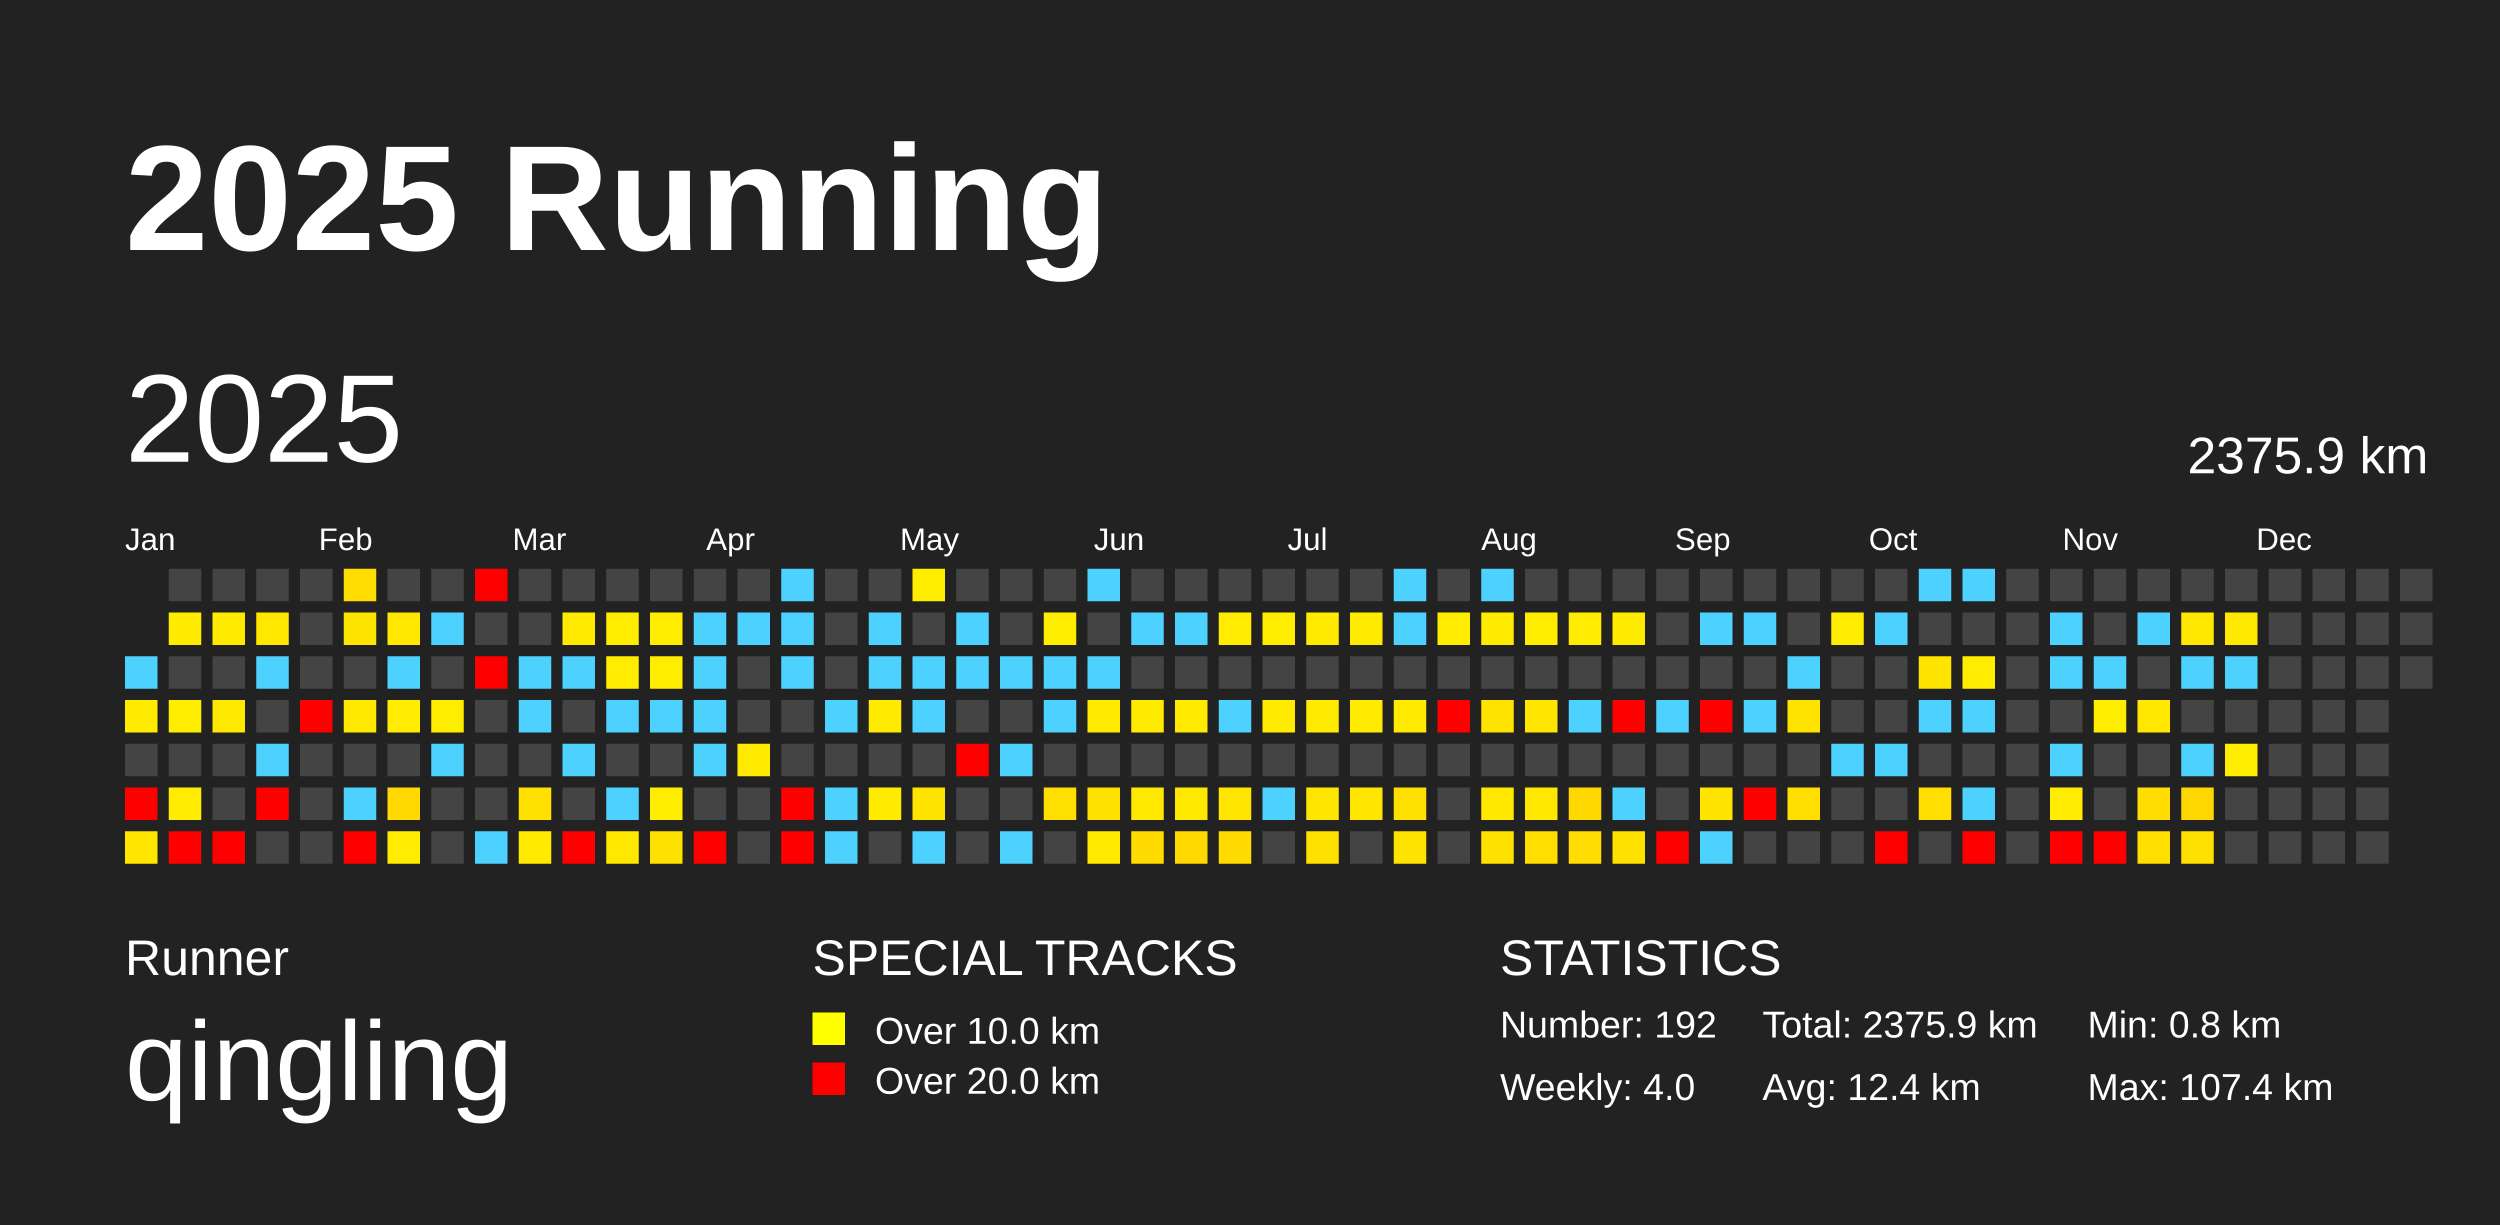
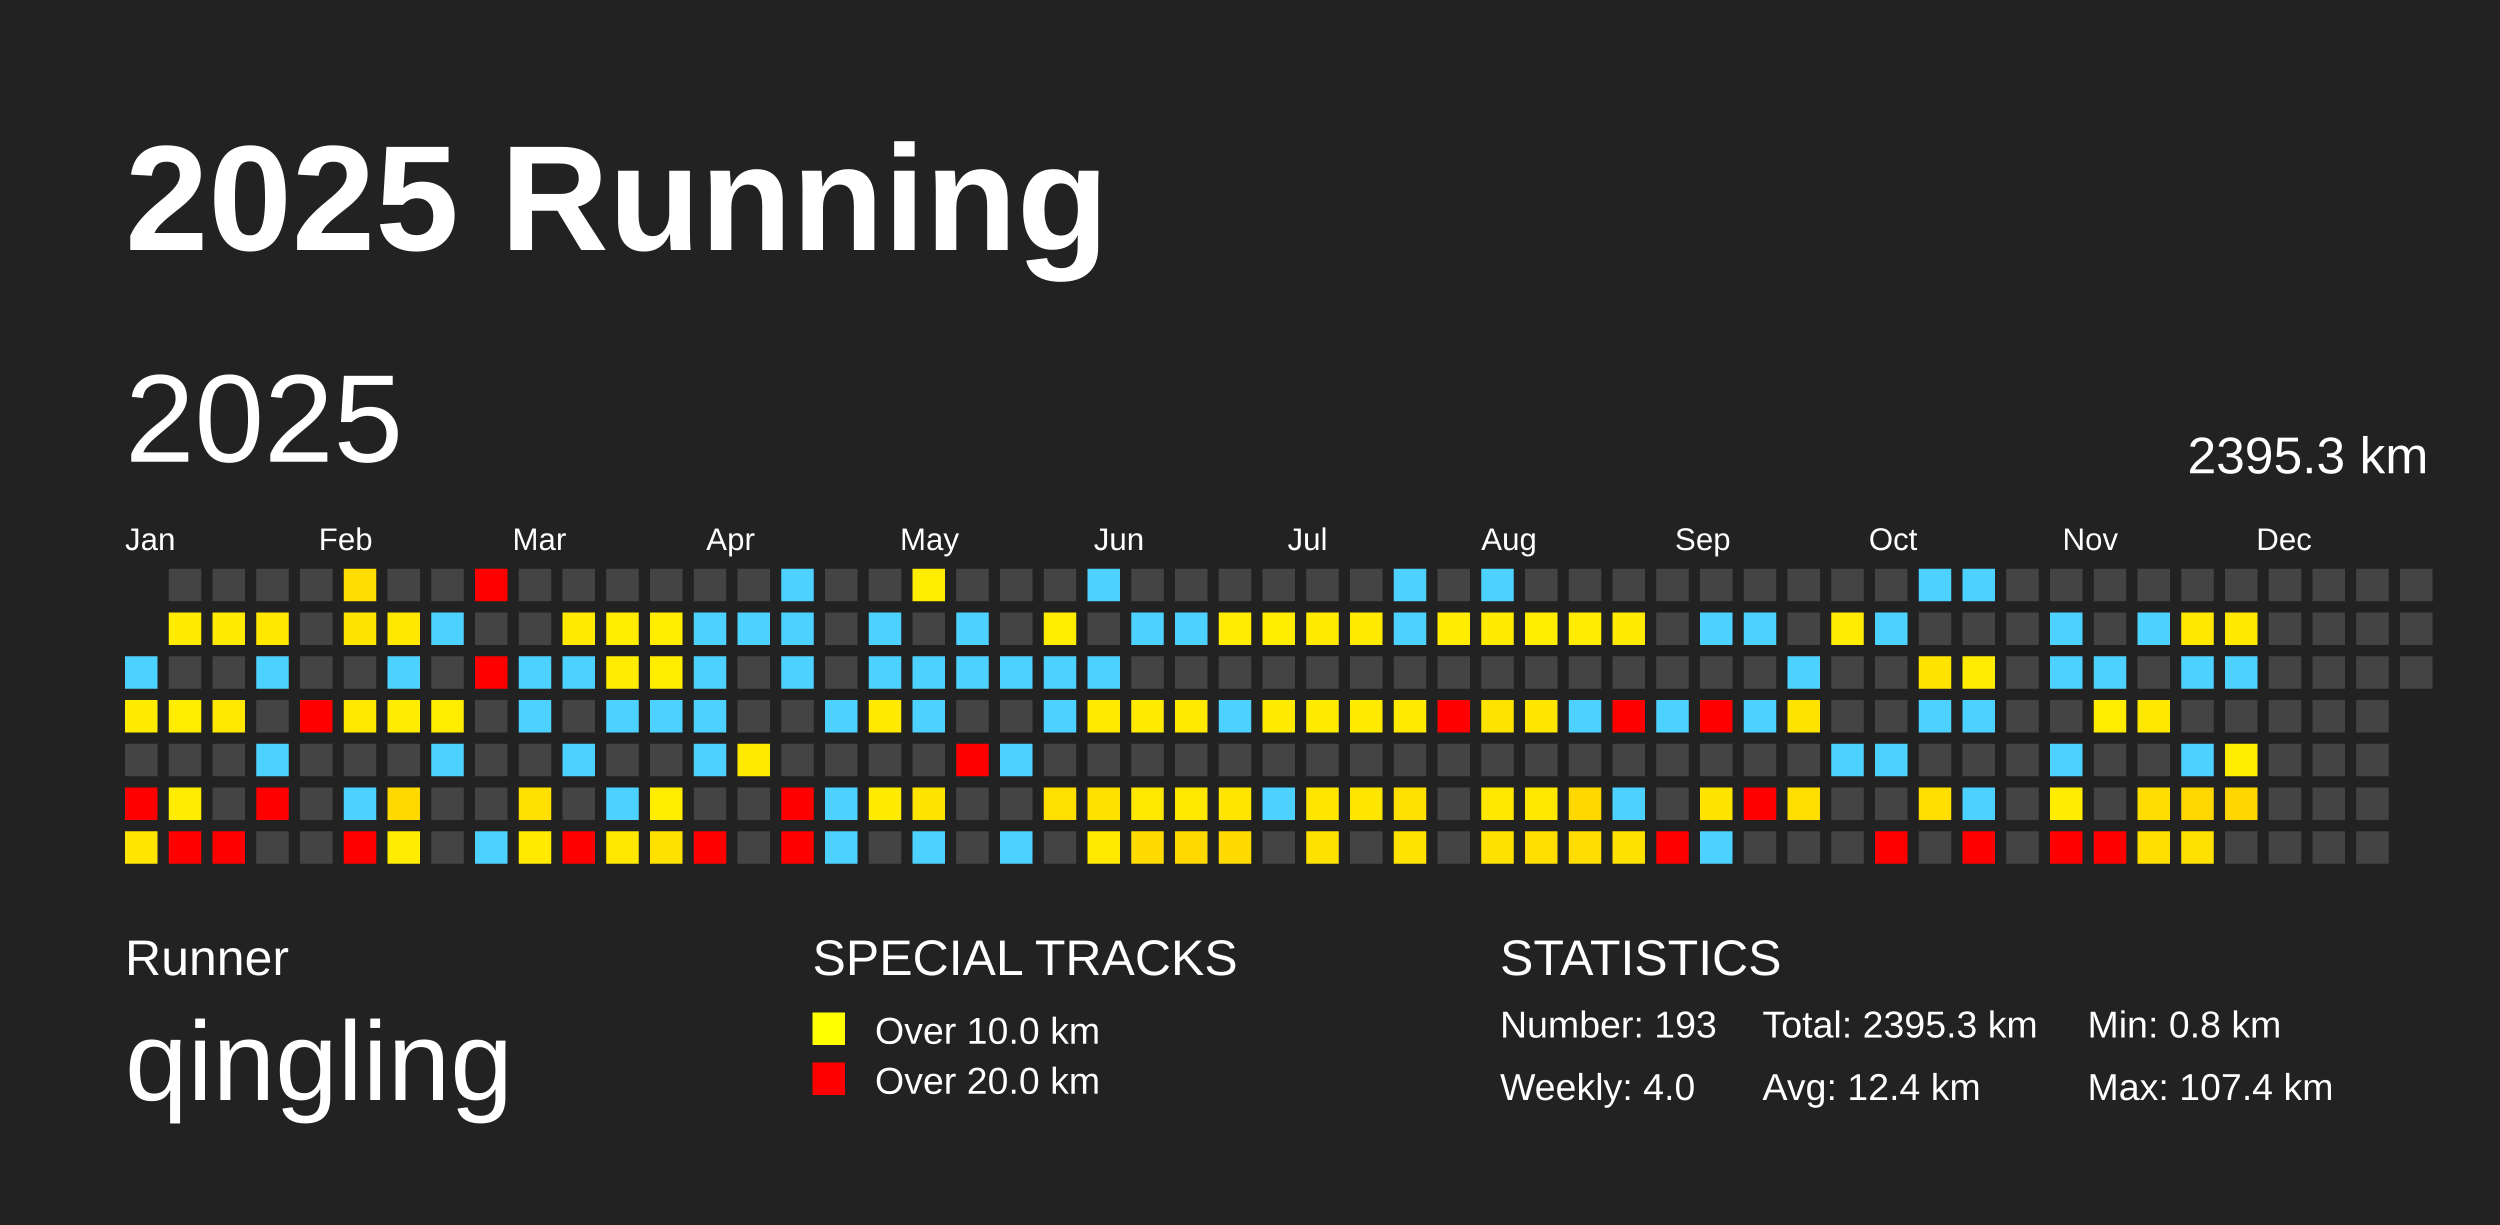
<svg xmlns="http://www.w3.org/2000/svg" baseProfile="full" height="98mm" version="1.1" viewBox="0,0,200,98" width="200mm">
  <defs />
  <rect fill="#222222" height="98" width="200" x="0" y="0" />
  <text fill="#FFFFFF" style="font-size:12px; font-family:Arial; font-weight:bold;" x="10" y="20">2025 Running</text>
  <text fill="#FFFFFF" style="font-size:4px; font-family:Arial" x="10" y="78">Runner</text>
  <text fill="#FFFFFF" style="font-size:9px; font-family:Arial" x="10" y="88">qingling</text>
  <text fill="#FFFFFF" style="font-size:4px; font-family:Arial" x="65" y="78">SPECIAL TRACKS</text>
  <rect fill="yellow" height="2.6" width="2.6" x="65" y="81" />
  <text fill="#FFFFFF" style="font-size:3px; font-family:Arial" x="70" y="83.5">Over 10.0 km</text>
  <rect fill="red" height="2.6" width="2.6" x="65" y="85" />
  <text fill="#FFFFFF" style="font-size:3px; font-family:Arial" x="70" y="87.5">Over 20.0 km</text>
  <text fill="#FFFFFF" style="font-size:4px; font-family:Arial" x="120" y="78">STATISTICS</text>
-   <text fill="#FFFFFF" style="font-size:3px; font-family:Arial" x="120" y="83">Number: 192</text>
+   <text fill="#FFFFFF" style="font-size:3px; font-family:Arial" x="120" y="83">Number: 193</text>
  <text fill="#FFFFFF" style="font-size:3px; font-family:Arial" x="120" y="88">Weekly: 4.0</text>
-   <text fill="#FFFFFF" style="font-size:3px; font-family:Arial" x="141" y="83">Total: 2375.9 km</text>
+   <text fill="#FFFFFF" style="font-size:3px; font-family:Arial" x="141" y="83">Total: 2395.3 km</text>
  <text fill="#FFFFFF" style="font-size:3px; font-family:Arial" x="141" y="88">Avg: 12.4 km</text>
  <text fill="#FFFFFF" style="font-size:3px; font-family:Arial" x="167" y="83">Min: 0.8 km</text>
  <text fill="#FFFFFF" style="font-size:3px; font-family:Arial" x="167" y="88">Max: 107.4 km</text>
  <text dominant-baseline="hanging" fill="#FFFFFF" style="font-size:10.0px; font-family:Arial;" x="10" y="30">2025</text>
-   <text dominant-baseline="hanging" fill="#FFFFFF" style="font-size:4.125px; font-family:Arial;" x="175" y="35">2375.9 km</text>
+   <text dominant-baseline="hanging" fill="#FFFFFF" style="font-size:4.125px; font-family:Arial;" x="175" y="35">2395.3 km</text>
  <text fill="#FFFFFF" style="font-size:2.5px; font-family:Arial" x="10.0" y="44">Jan</text>
  <text fill="#FFFFFF" style="font-size:2.5px; font-family:Arial" x="25.5" y="44">Feb</text>
  <text fill="#FFFFFF" style="font-size:2.5px; font-family:Arial" x="41.0" y="44">Mar</text>
  <text fill="#FFFFFF" style="font-size:2.5px; font-family:Arial" x="56.5" y="44">Apr</text>
  <text fill="#FFFFFF" style="font-size:2.5px; font-family:Arial" x="72.0" y="44">May</text>
  <text fill="#FFFFFF" style="font-size:2.5px; font-family:Arial" x="87.5" y="44">Jun</text>
  <text fill="#FFFFFF" style="font-size:2.5px; font-family:Arial" x="103.0" y="44">Jul</text>
  <text fill="#FFFFFF" style="font-size:2.5px; font-family:Arial" x="118.5" y="44">Aug</text>
  <text fill="#FFFFFF" style="font-size:2.5px; font-family:Arial" x="134.0" y="44">Sep</text>
  <text fill="#FFFFFF" style="font-size:2.5px; font-family:Arial" x="149.5" y="44">Oct</text>
  <text fill="#FFFFFF" style="font-size:2.5px; font-family:Arial" x="165.0" y="44">Nov</text>
  <text fill="#FFFFFF" style="font-size:2.5px; font-family:Arial" x="180.5" y="44">Dec</text>
  <rect fill="#4dd2ff" height="2.6" width="2.6" x="10.0" y="52.5" />
  <rect fill="#ffeb00" height="2.6" width="2.6" x="10.0" y="56.0" />
  <rect fill="#444444" height="2.6" width="2.6" x="10.0" y="59.5" />
  <rect fill="red" height="2.6" width="2.6" x="10.0" y="63.0" />
  <rect fill="#ffe500" height="2.6" width="2.6" x="10.0" y="66.5" />
  <rect fill="#444444" height="2.6" width="2.6" x="13.5" y="45.5" />
  <rect fill="#ffeb00" height="2.6" width="2.6" x="13.5" y="49.0" />
  <rect fill="#444444" height="2.6" width="2.6" x="13.5" y="52.5" />
  <rect fill="#ffed00" height="2.6" width="2.6" x="13.5" y="56.0" />
  <rect fill="#444444" height="2.6" width="2.6" x="13.5" y="59.5" />
  <rect fill="#ffec00" height="2.6" width="2.6" x="13.5" y="63.0" />
  <rect fill="red" height="2.6" width="2.6" x="13.5" y="66.5" />
  <rect fill="#444444" height="2.6" width="2.6" x="17.0" y="45.5" />
  <rect fill="#ffeb00" height="2.6" width="2.6" x="17.0" y="49.0" />
  <rect fill="#444444" height="2.6" width="2.6" x="17.0" y="52.5" />
  <rect fill="#ffe800" height="2.6" width="2.6" x="17.0" y="56.0" />
  <rect fill="#444444" height="2.6" width="2.6" x="17.0" y="59.5" />
  <rect fill="#444444" height="2.6" width="2.6" x="17.0" y="63.0" />
  <rect fill="red" height="2.6" width="2.6" x="17.0" y="66.5" />
  <rect fill="#444444" height="2.6" width="2.6" x="20.5" y="45.5" />
  <rect fill="#ffe700" height="2.6" width="2.6" x="20.5" y="49.0" />
  <rect fill="#4dd2ff" height="2.6" width="2.6" x="20.5" y="52.5" />
  <rect fill="#444444" height="2.6" width="2.6" x="20.5" y="56.0" />
  <rect fill="#4dd2ff" height="2.6" width="2.6" x="20.5" y="59.5" />
  <rect fill="red" height="2.6" width="2.6" x="20.5" y="63.0" />
  <rect fill="#444444" height="2.6" width="2.6" x="20.5" y="66.5" />
  <rect fill="#444444" height="2.6" width="2.6" x="24.0" y="45.5" />
  <rect fill="#444444" height="2.6" width="2.6" x="24.0" y="49.0" />
  <rect fill="#444444" height="2.6" width="2.6" x="24.0" y="52.5" />
  <rect fill="red" height="2.6" width="2.6" x="24.0" y="56.0" />
  <rect fill="#444444" height="2.6" width="2.6" x="24.0" y="59.5" />
  <rect fill="#444444" height="2.6" width="2.6" x="24.0" y="63.0" />
  <rect fill="#444444" height="2.6" width="2.6" x="24.0" y="66.5" />
  <rect fill="#ffdd00" height="2.6" width="2.6" x="27.5" y="45.5" />
  <rect fill="#ffe400" height="2.6" width="2.6" x="27.5" y="49.0" />
  <rect fill="#444444" height="2.6" width="2.6" x="27.5" y="52.5" />
  <rect fill="#ffe800" height="2.6" width="2.6" x="27.5" y="56.0" />
  <rect fill="#444444" height="2.6" width="2.6" x="27.5" y="59.5" />
  <rect fill="#4dd2ff" height="2.6" width="2.6" x="27.5" y="63.0" />
  <rect fill="red" height="2.6" width="2.6" x="27.5" y="66.5" />
  <rect fill="#444444" height="2.6" width="2.6" x="31.0" y="45.5" />
  <rect fill="#ffe700" height="2.6" width="2.6" x="31.0" y="49.0" />
  <rect fill="#4dd2ff" height="2.6" width="2.6" x="31.0" y="52.5" />
  <rect fill="#ffec00" height="2.6" width="2.6" x="31.0" y="56.0" />
  <rect fill="#444444" height="2.6" width="2.6" x="31.0" y="59.5" />
  <rect fill="#ffd900" height="2.6" width="2.6" x="31.0" y="63.0" />
  <rect fill="#ffec00" height="2.6" width="2.6" x="31.0" y="66.5" />
  <rect fill="#444444" height="2.6" width="2.6" x="34.5" y="45.5" />
  <rect fill="#4dd2ff" height="2.6" width="2.6" x="34.5" y="49.0" />
  <rect fill="#444444" height="2.6" width="2.6" x="34.5" y="52.5" />
  <rect fill="#ffed00" height="2.6" width="2.6" x="34.5" y="56.0" />
  <rect fill="#4dd2ff" height="2.6" width="2.6" x="34.5" y="59.5" />
  <rect fill="#444444" height="2.6" width="2.6" x="34.5" y="63.0" />
  <rect fill="#444444" height="2.6" width="2.6" x="34.5" y="66.5" />
  <rect fill="red" height="2.6" width="2.6" x="38.0" y="45.5" />
  <rect fill="#444444" height="2.6" width="2.6" x="38.0" y="49.0" />
  <rect fill="red" height="2.6" width="2.6" x="38.0" y="52.5" />
  <rect fill="#444444" height="2.6" width="2.6" x="38.0" y="56.0" />
  <rect fill="#444444" height="2.6" width="2.6" x="38.0" y="59.5" />
  <rect fill="#444444" height="2.6" width="2.6" x="38.0" y="63.0" />
  <rect fill="#4dd2ff" height="2.6" width="2.6" x="38.0" y="66.5" />
  <rect fill="#444444" height="2.6" width="2.6" x="41.5" y="45.5" />
  <rect fill="#444444" height="2.6" width="2.6" x="41.5" y="49.0" />
  <rect fill="#4dd2ff" height="2.6" width="2.6" x="41.5" y="52.5" />
  <rect fill="#4dd2ff" height="2.6" width="2.6" x="41.5" y="56.0" />
  <rect fill="#444444" height="2.6" width="2.6" x="41.5" y="59.5" />
  <rect fill="#ffe000" height="2.6" width="2.6" x="41.5" y="63.0" />
  <rect fill="#ffea00" height="2.6" width="2.6" x="41.5" y="66.5" />
  <rect fill="#444444" height="2.6" width="2.6" x="45.0" y="45.5" />
  <rect fill="#ffea00" height="2.6" width="2.6" x="45.0" y="49.0" />
  <rect fill="#4dd2ff" height="2.6" width="2.6" x="45.0" y="52.5" />
  <rect fill="#444444" height="2.6" width="2.6" x="45.0" y="56.0" />
  <rect fill="#4dd2ff" height="2.6" width="2.6" x="45.0" y="59.5" />
  <rect fill="#444444" height="2.6" width="2.6" x="45.0" y="63.0" />
  <rect fill="red" height="2.6" width="2.6" x="45.0" y="66.5" />
  <rect fill="#444444" height="2.6" width="2.6" x="48.5" y="45.5" />
  <rect fill="#ffed00" height="2.6" width="2.6" x="48.5" y="49.0" />
  <rect fill="#ffec00" height="2.6" width="2.6" x="48.5" y="52.5" />
  <rect fill="#4dd2ff" height="2.6" width="2.6" x="48.5" y="56.0" />
  <rect fill="#444444" height="2.6" width="2.6" x="48.5" y="59.5" />
  <rect fill="#4dd2ff" height="2.6" width="2.6" x="48.5" y="63.0" />
  <rect fill="#ffe700" height="2.6" width="2.6" x="48.5" y="66.5" />
  <rect fill="#444444" height="2.6" width="2.6" x="52.0" y="45.5" />
  <rect fill="#ffed00" height="2.6" width="2.6" x="52.0" y="49.0" />
  <rect fill="#ffed00" height="2.6" width="2.6" x="52.0" y="52.5" />
  <rect fill="#4dd2ff" height="2.6" width="2.6" x="52.0" y="56.0" />
  <rect fill="#444444" height="2.6" width="2.6" x="52.0" y="59.5" />
  <rect fill="#ffed00" height="2.6" width="2.6" x="52.0" y="63.0" />
  <rect fill="#ffe100" height="2.6" width="2.6" x="52.0" y="66.5" />
  <rect fill="#444444" height="2.6" width="2.6" x="55.5" y="45.5" />
  <rect fill="#4dd2ff" height="2.6" width="2.6" x="55.5" y="49.0" />
  <rect fill="#4dd2ff" height="2.6" width="2.6" x="55.5" y="52.5" />
  <rect fill="#4dd2ff" height="2.6" width="2.6" x="55.5" y="56.0" />
  <rect fill="#4dd2ff" height="2.6" width="2.6" x="55.5" y="59.5" />
  <rect fill="#444444" height="2.6" width="2.6" x="55.5" y="63.0" />
  <rect fill="red" height="2.6" width="2.6" x="55.5" y="66.5" />
  <rect fill="#444444" height="2.6" width="2.6" x="59.0" y="45.5" />
  <rect fill="#4dd2ff" height="2.6" width="2.6" x="59.0" y="49.0" />
  <rect fill="#444444" height="2.6" width="2.6" x="59.0" y="52.5" />
  <rect fill="#444444" height="2.6" width="2.6" x="59.0" y="56.0" />
  <rect fill="#ffeb00" height="2.6" width="2.6" x="59.0" y="59.5" />
  <rect fill="#444444" height="2.6" width="2.6" x="59.0" y="63.0" />
  <rect fill="#444444" height="2.6" width="2.6" x="59.0" y="66.5" />
  <rect fill="#4dd2ff" height="2.6" width="2.6" x="62.5" y="45.5" />
  <rect fill="#4dd2ff" height="2.6" width="2.6" x="62.5" y="49.0" />
  <rect fill="#4dd2ff" height="2.6" width="2.6" x="62.5" y="52.5" />
  <rect fill="#444444" height="2.6" width="2.6" x="62.5" y="56.0" />
  <rect fill="#444444" height="2.6" width="2.6" x="62.5" y="59.5" />
  <rect fill="red" height="2.6" width="2.6" x="62.5" y="63.0" />
  <rect fill="red" height="2.6" width="2.6" x="62.5" y="66.5" />
  <rect fill="#444444" height="2.6" width="2.6" x="66.0" y="45.5" />
  <rect fill="#444444" height="2.6" width="2.6" x="66.0" y="49.0" />
  <rect fill="#444444" height="2.6" width="2.6" x="66.0" y="52.5" />
  <rect fill="#4dd2ff" height="2.6" width="2.6" x="66.0" y="56.0" />
  <rect fill="#444444" height="2.6" width="2.6" x="66.0" y="59.5" />
  <rect fill="#4dd2ff" height="2.6" width="2.6" x="66.0" y="63.0" />
  <rect fill="#4dd2ff" height="2.6" width="2.6" x="66.0" y="66.5" />
  <rect fill="#444444" height="2.6" width="2.6" x="69.5" y="45.5" />
  <rect fill="#4dd2ff" height="2.6" width="2.6" x="69.5" y="49.0" />
  <rect fill="#4dd2ff" height="2.6" width="2.6" x="69.5" y="52.5" />
  <rect fill="#ffea00" height="2.6" width="2.6" x="69.5" y="56.0" />
  <rect fill="#444444" height="2.6" width="2.6" x="69.5" y="59.5" />
  <rect fill="#ffeb00" height="2.6" width="2.6" x="69.5" y="63.0" />
  <rect fill="#444444" height="2.6" width="2.6" x="69.5" y="66.5" />
  <rect fill="#ffed00" height="2.6" width="2.6" x="73.0" y="45.5" />
  <rect fill="#444444" height="2.6" width="2.6" x="73.0" y="49.0" />
  <rect fill="#4dd2ff" height="2.6" width="2.6" x="73.0" y="52.5" />
  <rect fill="#4dd2ff" height="2.6" width="2.6" x="73.0" y="56.0" />
  <rect fill="#444444" height="2.6" width="2.6" x="73.0" y="59.5" />
  <rect fill="#ffe400" height="2.6" width="2.6" x="73.0" y="63.0" />
  <rect fill="#4dd2ff" height="2.6" width="2.6" x="73.0" y="66.5" />
  <rect fill="#444444" height="2.6" width="2.6" x="76.5" y="45.5" />
  <rect fill="#4dd2ff" height="2.6" width="2.6" x="76.5" y="49.0" />
  <rect fill="#4dd2ff" height="2.6" width="2.6" x="76.5" y="52.5" />
  <rect fill="#444444" height="2.6" width="2.6" x="76.5" y="56.0" />
  <rect fill="red" height="2.6" width="2.6" x="76.5" y="59.5" />
  <rect fill="#444444" height="2.6" width="2.6" x="76.5" y="63.0" />
  <rect fill="#444444" height="2.6" width="2.6" x="76.5" y="66.5" />
  <rect fill="#444444" height="2.6" width="2.6" x="80.0" y="45.5" />
  <rect fill="#444444" height="2.6" width="2.6" x="80.0" y="49.0" />
  <rect fill="#4dd2ff" height="2.6" width="2.6" x="80.0" y="52.5" />
  <rect fill="#444444" height="2.6" width="2.6" x="80.0" y="56.0" />
  <rect fill="#4dd2ff" height="2.6" width="2.6" x="80.0" y="59.5" />
  <rect fill="#444444" height="2.6" width="2.6" x="80.0" y="63.0" />
  <rect fill="#4dd2ff" height="2.6" width="2.6" x="80.0" y="66.5" />
  <rect fill="#444444" height="2.6" width="2.6" x="83.5" y="45.5" />
  <rect fill="#ffed00" height="2.6" width="2.6" x="83.5" y="49.0" />
  <rect fill="#4dd2ff" height="2.6" width="2.6" x="83.5" y="52.5" />
  <rect fill="#4dd2ff" height="2.6" width="2.6" x="83.5" y="56.0" />
  <rect fill="#444444" height="2.6" width="2.6" x="83.5" y="59.5" />
  <rect fill="#ffdf00" height="2.6" width="2.6" x="83.5" y="63.0" />
  <rect fill="#444444" height="2.6" width="2.6" x="83.5" y="66.5" />
  <rect fill="#4dd2ff" height="2.6" width="2.6" x="87.0" y="45.5" />
  <rect fill="#444444" height="2.6" width="2.6" x="87.0" y="49.0" />
  <rect fill="#4dd2ff" height="2.6" width="2.6" x="87.0" y="52.5" />
  <rect fill="#ffea00" height="2.6" width="2.6" x="87.0" y="56.0" />
  <rect fill="#444444" height="2.6" width="2.6" x="87.0" y="59.5" />
  <rect fill="#ffe100" height="2.6" width="2.6" x="87.0" y="63.0" />
  <rect fill="#ffea00" height="2.6" width="2.6" x="87.0" y="66.5" />
  <rect fill="#444444" height="2.6" width="2.6" x="90.5" y="45.5" />
  <rect fill="#4dd2ff" height="2.6" width="2.6" x="90.5" y="49.0" />
  <rect fill="#444444" height="2.6" width="2.6" x="90.5" y="52.5" />
  <rect fill="#ffeb00" height="2.6" width="2.6" x="90.5" y="56.0" />
  <rect fill="#444444" height="2.6" width="2.6" x="90.5" y="59.5" />
  <rect fill="#ffe800" height="2.6" width="2.6" x="90.5" y="63.0" />
  <rect fill="#ffdb00" height="2.6" width="2.6" x="90.5" y="66.5" />
  <rect fill="#444444" height="2.6" width="2.6" x="94.0" y="45.5" />
  <rect fill="#4dd2ff" height="2.6" width="2.6" x="94.0" y="49.0" />
  <rect fill="#444444" height="2.6" width="2.6" x="94.0" y="52.5" />
  <rect fill="#ffea00" height="2.6" width="2.6" x="94.0" y="56.0" />
  <rect fill="#444444" height="2.6" width="2.6" x="94.0" y="59.5" />
  <rect fill="#ffe800" height="2.6" width="2.6" x="94.0" y="63.0" />
  <rect fill="#ffd900" height="2.6" width="2.6" x="94.0" y="66.5" />
  <rect fill="#444444" height="2.6" width="2.6" x="97.5" y="45.5" />
  <rect fill="#ffec00" height="2.6" width="2.6" x="97.5" y="49.0" />
  <rect fill="#444444" height="2.6" width="2.6" x="97.5" y="52.5" />
  <rect fill="#4dd2ff" height="2.6" width="2.6" x="97.5" y="56.0" />
  <rect fill="#444444" height="2.6" width="2.6" x="97.5" y="59.5" />
  <rect fill="#ffe500" height="2.6" width="2.6" x="97.5" y="63.0" />
  <rect fill="#ffda00" height="2.6" width="2.6" x="97.5" y="66.5" />
  <rect fill="#444444" height="2.6" width="2.6" x="101.0" y="45.5" />
  <rect fill="#ffed00" height="2.6" width="2.6" x="101.0" y="49.0" />
  <rect fill="#444444" height="2.6" width="2.6" x="101.0" y="52.5" />
  <rect fill="#ffeb00" height="2.6" width="2.6" x="101.0" y="56.0" />
  <rect fill="#444444" height="2.6" width="2.6" x="101.0" y="59.5" />
  <rect fill="#4dd2ff" height="2.6" width="2.6" x="101.0" y="63.0" />
  <rect fill="#444444" height="2.6" width="2.6" x="101.0" y="66.5" />
  <rect fill="#444444" height="2.6" width="2.6" x="104.5" y="45.5" />
  <rect fill="#ffea00" height="2.6" width="2.6" x="104.5" y="49.0" />
  <rect fill="#444444" height="2.6" width="2.6" x="104.5" y="52.5" />
  <rect fill="#ffeb00" height="2.6" width="2.6" x="104.5" y="56.0" />
  <rect fill="#444444" height="2.6" width="2.6" x="104.5" y="59.5" />
  <rect fill="#ffe600" height="2.6" width="2.6" x="104.5" y="63.0" />
  <rect fill="#ffe100" height="2.6" width="2.6" x="104.5" y="66.5" />
  <rect fill="#444444" height="2.6" width="2.6" x="108.0" y="45.5" />
  <rect fill="#ffeb00" height="2.6" width="2.6" x="108.0" y="49.0" />
  <rect fill="#444444" height="2.6" width="2.6" x="108.0" y="52.5" />
  <rect fill="#ffeb00" height="2.6" width="2.6" x="108.0" y="56.0" />
  <rect fill="#444444" height="2.6" width="2.6" x="108.0" y="59.5" />
  <rect fill="#ffe600" height="2.6" width="2.6" x="108.0" y="63.0" />
  <rect fill="#444444" height="2.6" width="2.6" x="108.0" y="66.5" />
  <rect fill="#4dd2ff" height="2.6" width="2.6" x="111.5" y="45.5" />
  <rect fill="#4dd2ff" height="2.6" width="2.6" x="111.5" y="49.0" />
  <rect fill="#444444" height="2.6" width="2.6" x="111.5" y="52.5" />
  <rect fill="#ffea00" height="2.6" width="2.6" x="111.5" y="56.0" />
  <rect fill="#444444" height="2.6" width="2.6" x="111.5" y="59.5" />
  <rect fill="#ffe000" height="2.6" width="2.6" x="111.5" y="63.0" />
  <rect fill="#ffe300" height="2.6" width="2.6" x="111.5" y="66.5" />
  <rect fill="#444444" height="2.6" width="2.6" x="115.0" y="45.5" />
  <rect fill="#ffec00" height="2.6" width="2.6" x="115.0" y="49.0" />
  <rect fill="#444444" height="2.6" width="2.6" x="115.0" y="52.5" />
  <rect fill="red" height="2.6" width="2.6" x="115.0" y="56.0" />
  <rect fill="#444444" height="2.6" width="2.6" x="115.0" y="59.5" />
  <rect fill="#444444" height="2.6" width="2.6" x="115.0" y="63.0" />
  <rect fill="#444444" height="2.6" width="2.6" x="115.0" y="66.5" />
  <rect fill="#4dd2ff" height="2.6" width="2.6" x="118.5" y="45.5" />
  <rect fill="#ffeb00" height="2.6" width="2.6" x="118.5" y="49.0" />
  <rect fill="#444444" height="2.6" width="2.6" x="118.5" y="52.5" />
  <rect fill="#ffe300" height="2.6" width="2.6" x="118.5" y="56.0" />
  <rect fill="#444444" height="2.6" width="2.6" x="118.5" y="59.5" />
  <rect fill="#ffe700" height="2.6" width="2.6" x="118.5" y="63.0" />
  <rect fill="#ffe100" height="2.6" width="2.6" x="118.5" y="66.5" />
  <rect fill="#444444" height="2.6" width="2.6" x="122.0" y="45.5" />
  <rect fill="#ffed00" height="2.6" width="2.6" x="122.0" y="49.0" />
  <rect fill="#444444" height="2.6" width="2.6" x="122.0" y="52.5" />
  <rect fill="#ffe600" height="2.6" width="2.6" x="122.0" y="56.0" />
  <rect fill="#444444" height="2.6" width="2.6" x="122.0" y="59.5" />
  <rect fill="#ffe700" height="2.6" width="2.6" x="122.0" y="63.0" />
  <rect fill="#ffde00" height="2.6" width="2.6" x="122.0" y="66.5" />
  <rect fill="#444444" height="2.6" width="2.6" x="125.5" y="45.5" />
  <rect fill="#ffec00" height="2.6" width="2.6" x="125.5" y="49.0" />
  <rect fill="#444444" height="2.6" width="2.6" x="125.5" y="52.5" />
  <rect fill="#4dd2ff" height="2.6" width="2.6" x="125.5" y="56.0" />
  <rect fill="#444444" height="2.6" width="2.6" x="125.5" y="59.5" />
  <rect fill="#ffd800" height="2.6" width="2.6" x="125.5" y="63.0" />
  <rect fill="#ffdd00" height="2.6" width="2.6" x="125.5" y="66.5" />
  <rect fill="#444444" height="2.6" width="2.6" x="129.0" y="45.5" />
  <rect fill="#ffeb00" height="2.6" width="2.6" x="129.0" y="49.0" />
  <rect fill="#444444" height="2.6" width="2.6" x="129.0" y="52.5" />
  <rect fill="red" height="2.6" width="2.6" x="129.0" y="56.0" />
  <rect fill="#444444" height="2.6" width="2.6" x="129.0" y="59.5" />
  <rect fill="#4dd2ff" height="2.6" width="2.6" x="129.0" y="63.0" />
  <rect fill="#ffe100" height="2.6" width="2.6" x="129.0" y="66.5" />
  <rect fill="#444444" height="2.6" width="2.6" x="132.5" y="45.5" />
  <rect fill="#444444" height="2.6" width="2.6" x="132.5" y="49.0" />
  <rect fill="#444444" height="2.6" width="2.6" x="132.5" y="52.5" />
  <rect fill="#4dd2ff" height="2.6" width="2.6" x="132.5" y="56.0" />
  <rect fill="#444444" height="2.6" width="2.6" x="132.5" y="59.5" />
  <rect fill="#444444" height="2.6" width="2.6" x="132.5" y="63.0" />
  <rect fill="red" height="2.6" width="2.6" x="132.5" y="66.5" />
  <rect fill="#444444" height="2.6" width="2.6" x="136.0" y="45.5" />
  <rect fill="#4dd2ff" height="2.6" width="2.6" x="136.0" y="49.0" />
  <rect fill="#444444" height="2.6" width="2.6" x="136.0" y="52.5" />
  <rect fill="red" height="2.6" width="2.6" x="136.0" y="56.0" />
  <rect fill="#444444" height="2.6" width="2.6" x="136.0" y="59.5" />
  <rect fill="#ffe400" height="2.6" width="2.6" x="136.0" y="63.0" />
  <rect fill="#4dd2ff" height="2.6" width="2.6" x="136.0" y="66.5" />
  <rect fill="#444444" height="2.6" width="2.6" x="139.5" y="45.5" />
  <rect fill="#4dd2ff" height="2.6" width="2.6" x="139.5" y="49.0" />
  <rect fill="#444444" height="2.6" width="2.6" x="139.5" y="52.5" />
  <rect fill="#4dd2ff" height="2.6" width="2.6" x="139.5" y="56.0" />
  <rect fill="#444444" height="2.6" width="2.6" x="139.5" y="59.5" />
  <rect fill="red" height="2.6" width="2.6" x="139.5" y="63.0" />
  <rect fill="#444444" height="2.6" width="2.6" x="139.5" y="66.5" />
  <rect fill="#444444" height="2.6" width="2.6" x="143.0" y="45.5" />
  <rect fill="#444444" height="2.6" width="2.6" x="143.0" y="49.0" />
  <rect fill="#4dd2ff" height="2.6" width="2.6" x="143.0" y="52.5" />
  <rect fill="#ffe300" height="2.6" width="2.6" x="143.0" y="56.0" />
  <rect fill="#444444" height="2.6" width="2.6" x="143.0" y="59.5" />
  <rect fill="#ffde00" height="2.6" width="2.6" x="143.0" y="63.0" />
  <rect fill="#444444" height="2.6" width="2.6" x="143.0" y="66.5" />
  <rect fill="#444444" height="2.6" width="2.6" x="146.5" y="45.5" />
  <rect fill="#ffec00" height="2.6" width="2.6" x="146.5" y="49.0" />
  <rect fill="#444444" height="2.6" width="2.6" x="146.5" y="52.5" />
  <rect fill="#444444" height="2.6" width="2.6" x="146.5" y="56.0" />
  <rect fill="#4dd2ff" height="2.6" width="2.6" x="146.5" y="59.5" />
  <rect fill="#444444" height="2.6" width="2.6" x="146.5" y="63.0" />
  <rect fill="#444444" height="2.6" width="2.6" x="146.5" y="66.5" />
  <rect fill="#444444" height="2.6" width="2.6" x="150.0" y="45.5" />
  <rect fill="#4dd2ff" height="2.6" width="2.6" x="150.0" y="49.0" />
  <rect fill="#444444" height="2.6" width="2.6" x="150.0" y="52.5" />
  <rect fill="#444444" height="2.6" width="2.6" x="150.0" y="56.0" />
  <rect fill="#4dd2ff" height="2.6" width="2.6" x="150.0" y="59.5" />
  <rect fill="#444444" height="2.6" width="2.6" x="150.0" y="63.0" />
  <rect fill="red" height="2.6" width="2.6" x="150.0" y="66.5" />
  <rect fill="#4dd2ff" height="2.6" width="2.6" x="153.5" y="45.5" />
  <rect fill="#444444" height="2.6" width="2.6" x="153.5" y="49.0" />
  <rect fill="#ffe400" height="2.6" width="2.6" x="153.5" y="52.5" />
  <rect fill="#4dd2ff" height="2.6" width="2.6" x="153.5" y="56.0" />
  <rect fill="#444444" height="2.6" width="2.6" x="153.5" y="59.5" />
  <rect fill="#ffde00" height="2.6" width="2.6" x="153.5" y="63.0" />
  <rect fill="#444444" height="2.6" width="2.6" x="153.5" y="66.5" />
  <rect fill="#4dd2ff" height="2.6" width="2.6" x="157.0" y="45.5" />
  <rect fill="#444444" height="2.6" width="2.6" x="157.0" y="49.0" />
  <rect fill="#ffec00" height="2.6" width="2.6" x="157.0" y="52.5" />
  <rect fill="#4dd2ff" height="2.6" width="2.6" x="157.0" y="56.0" />
  <rect fill="#444444" height="2.6" width="2.6" x="157.0" y="59.5" />
  <rect fill="#4dd2ff" height="2.6" width="2.6" x="157.0" y="63.0" />
  <rect fill="red" height="2.6" width="2.6" x="157.0" y="66.5" />
  <rect fill="#444444" height="2.6" width="2.6" x="160.5" y="45.5" />
  <rect fill="#444444" height="2.6" width="2.6" x="160.5" y="49.0" />
  <rect fill="#444444" height="2.6" width="2.6" x="160.5" y="52.5" />
  <rect fill="#444444" height="2.6" width="2.6" x="160.5" y="56.0" />
  <rect fill="#444444" height="2.6" width="2.6" x="160.5" y="59.5" />
  <rect fill="#444444" height="2.6" width="2.6" x="160.5" y="63.0" />
  <rect fill="#444444" height="2.6" width="2.6" x="160.5" y="66.5" />
  <rect fill="#444444" height="2.6" width="2.6" x="164.0" y="45.5" />
  <rect fill="#4dd2ff" height="2.6" width="2.6" x="164.0" y="49.0" />
  <rect fill="#4dd2ff" height="2.6" width="2.6" x="164.0" y="52.5" />
  <rect fill="#444444" height="2.6" width="2.6" x="164.0" y="56.0" />
  <rect fill="#4dd2ff" height="2.6" width="2.6" x="164.0" y="59.5" />
  <rect fill="#ffec00" height="2.6" width="2.6" x="164.0" y="63.0" />
  <rect fill="red" height="2.6" width="2.6" x="164.0" y="66.5" />
  <rect fill="#444444" height="2.6" width="2.6" x="167.5" y="45.5" />
  <rect fill="#444444" height="2.6" width="2.6" x="167.5" y="49.0" />
  <rect fill="#4dd2ff" height="2.6" width="2.6" x="167.5" y="52.5" />
  <rect fill="#ffed00" height="2.6" width="2.6" x="167.5" y="56.0" />
  <rect fill="#444444" height="2.6" width="2.6" x="167.5" y="59.5" />
  <rect fill="#444444" height="2.6" width="2.6" x="167.5" y="63.0" />
  <rect fill="red" height="2.6" width="2.6" x="167.5" y="66.5" />
  <rect fill="#444444" height="2.6" width="2.6" x="171.0" y="45.5" />
  <rect fill="#4dd2ff" height="2.6" width="2.6" x="171.0" y="49.0" />
  <rect fill="#444444" height="2.6" width="2.6" x="171.0" y="52.5" />
  <rect fill="#ffe700" height="2.6" width="2.6" x="171.0" y="56.0" />
  <rect fill="#444444" height="2.6" width="2.6" x="171.0" y="59.5" />
  <rect fill="#ffdd00" height="2.6" width="2.6" x="171.0" y="63.0" />
  <rect fill="#ffde00" height="2.6" width="2.6" x="171.0" y="66.5" />
  <rect fill="#444444" height="2.6" width="2.6" x="174.5" y="45.5" />
  <rect fill="#ffe700" height="2.6" width="2.6" x="174.5" y="49.0" />
  <rect fill="#4dd2ff" height="2.6" width="2.6" x="174.5" y="52.5" />
  <rect fill="#444444" height="2.6" width="2.6" x="174.5" y="56.0" />
  <rect fill="#4dd2ff" height="2.6" width="2.6" x="174.5" y="59.5" />
  <rect fill="#ffd700" height="2.6" width="2.6" x="174.5" y="63.0" />
  <rect fill="#ffe000" height="2.6" width="2.6" x="174.5" y="66.5" />
  <rect fill="#444444" height="2.6" width="2.6" x="178.0" y="45.5" />
  <rect fill="#ffe900" height="2.6" width="2.6" x="178.0" y="49.0" />
  <rect fill="#4dd2ff" height="2.6" width="2.6" x="178.0" y="52.5" />
  <rect fill="#444444" height="2.6" width="2.6" x="178.0" y="56.0" />
  <rect fill="#ffed00" height="2.6" width="2.6" x="178.0" y="59.5" />
-   <rect fill="#444444" height="2.6" width="2.6" x="178.0" y="63.0" />
+   <rect fill="#ffd600" height="2.6" width="2.6" x="178.0" y="63.0" />
  <rect fill="#444444" height="2.6" width="2.6" x="178.0" y="66.5" />
  <rect fill="#444444" height="2.6" width="2.6" x="181.5" y="45.5" />
  <rect fill="#444444" height="2.6" width="2.6" x="181.5" y="49.0" />
  <rect fill="#444444" height="2.6" width="2.6" x="181.5" y="52.5" />
  <rect fill="#444444" height="2.6" width="2.6" x="181.5" y="56.0" />
  <rect fill="#444444" height="2.6" width="2.6" x="181.5" y="59.5" />
  <rect fill="#444444" height="2.6" width="2.6" x="181.5" y="63.0" />
  <rect fill="#444444" height="2.6" width="2.6" x="181.5" y="66.5" />
  <rect fill="#444444" height="2.6" width="2.6" x="185.0" y="45.5" />
  <rect fill="#444444" height="2.6" width="2.6" x="185.0" y="49.0" />
  <rect fill="#444444" height="2.6" width="2.6" x="185.0" y="52.5" />
  <rect fill="#444444" height="2.6" width="2.6" x="185.0" y="56.0" />
  <rect fill="#444444" height="2.6" width="2.6" x="185.0" y="59.5" />
  <rect fill="#444444" height="2.6" width="2.6" x="185.0" y="63.0" />
  <rect fill="#444444" height="2.6" width="2.6" x="185.0" y="66.5" />
  <rect fill="#444444" height="2.6" width="2.6" x="188.5" y="45.5" />
  <rect fill="#444444" height="2.6" width="2.6" x="188.5" y="49.0" />
  <rect fill="#444444" height="2.6" width="2.6" x="188.5" y="52.5" />
  <rect fill="#444444" height="2.6" width="2.6" x="188.5" y="56.0" />
  <rect fill="#444444" height="2.6" width="2.6" x="188.5" y="59.5" />
  <rect fill="#444444" height="2.6" width="2.6" x="188.5" y="63.0" />
  <rect fill="#444444" height="2.6" width="2.6" x="188.5" y="66.5" />
  <rect fill="#444444" height="2.6" width="2.6" x="192.0" y="45.5" />
  <rect fill="#444444" height="2.6" width="2.6" x="192.0" y="49.0" />
  <rect fill="#444444" height="2.6" width="2.6" x="192.0" y="52.5" />
</svg>
